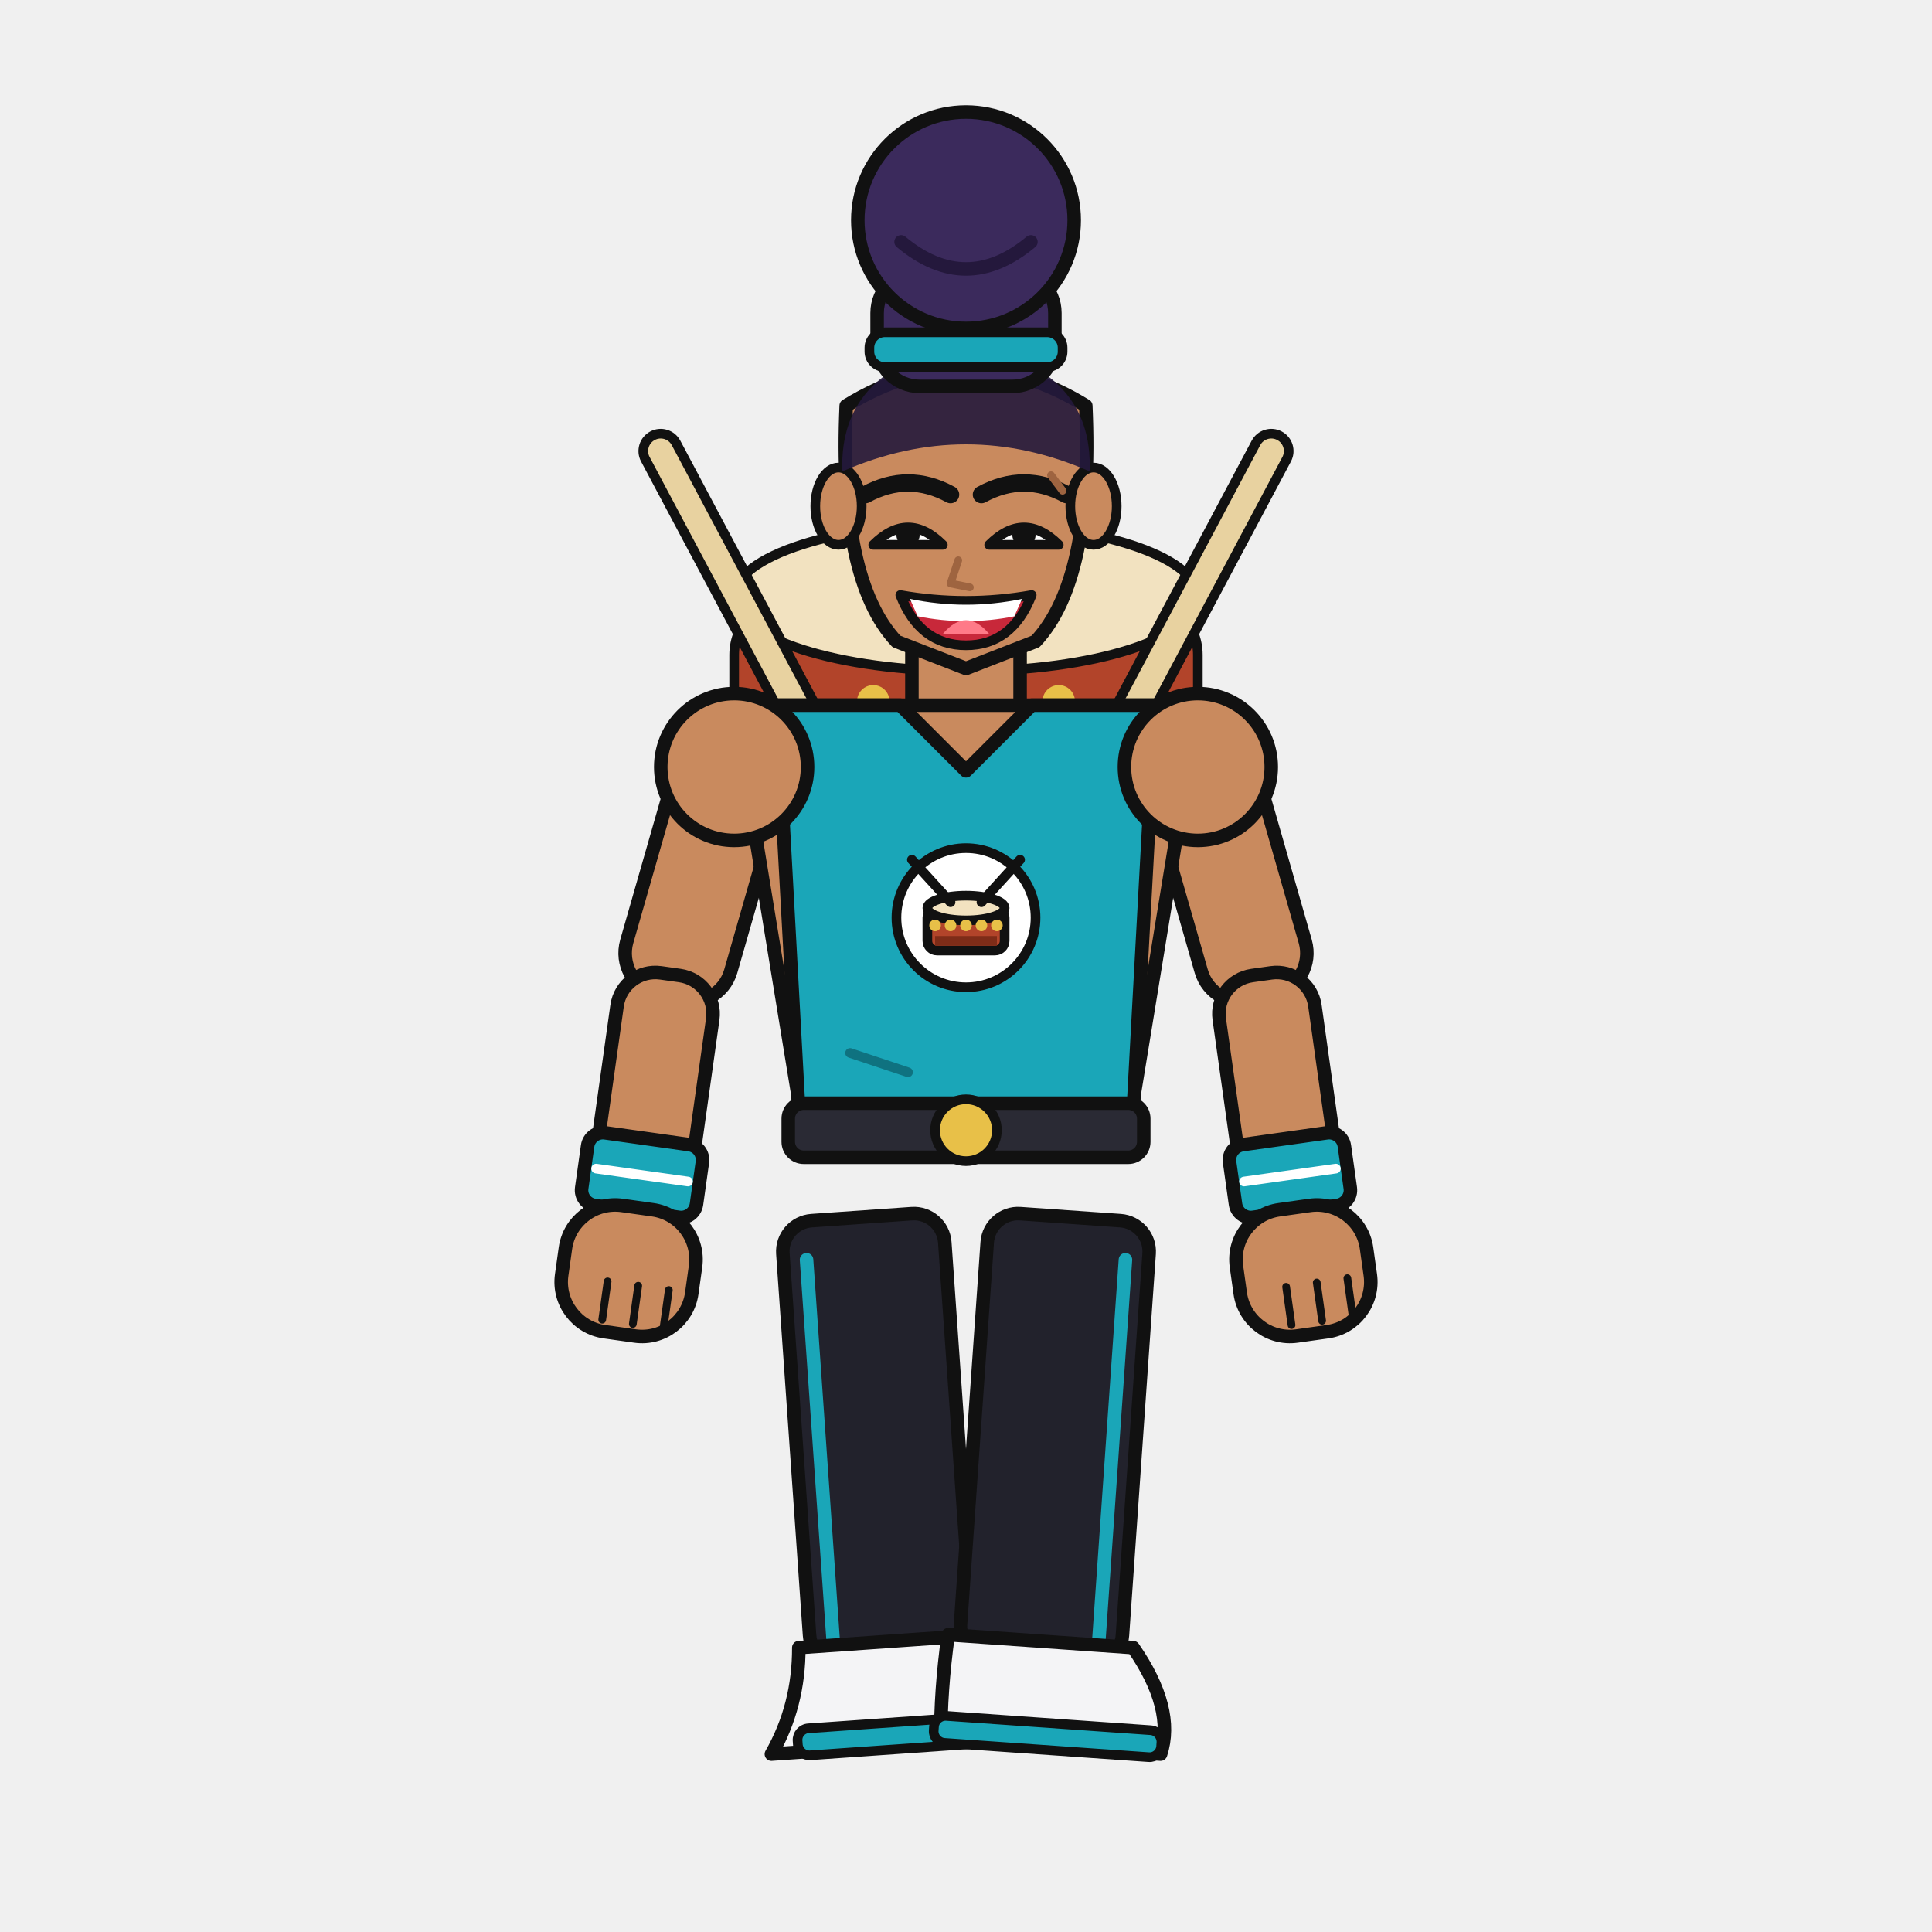
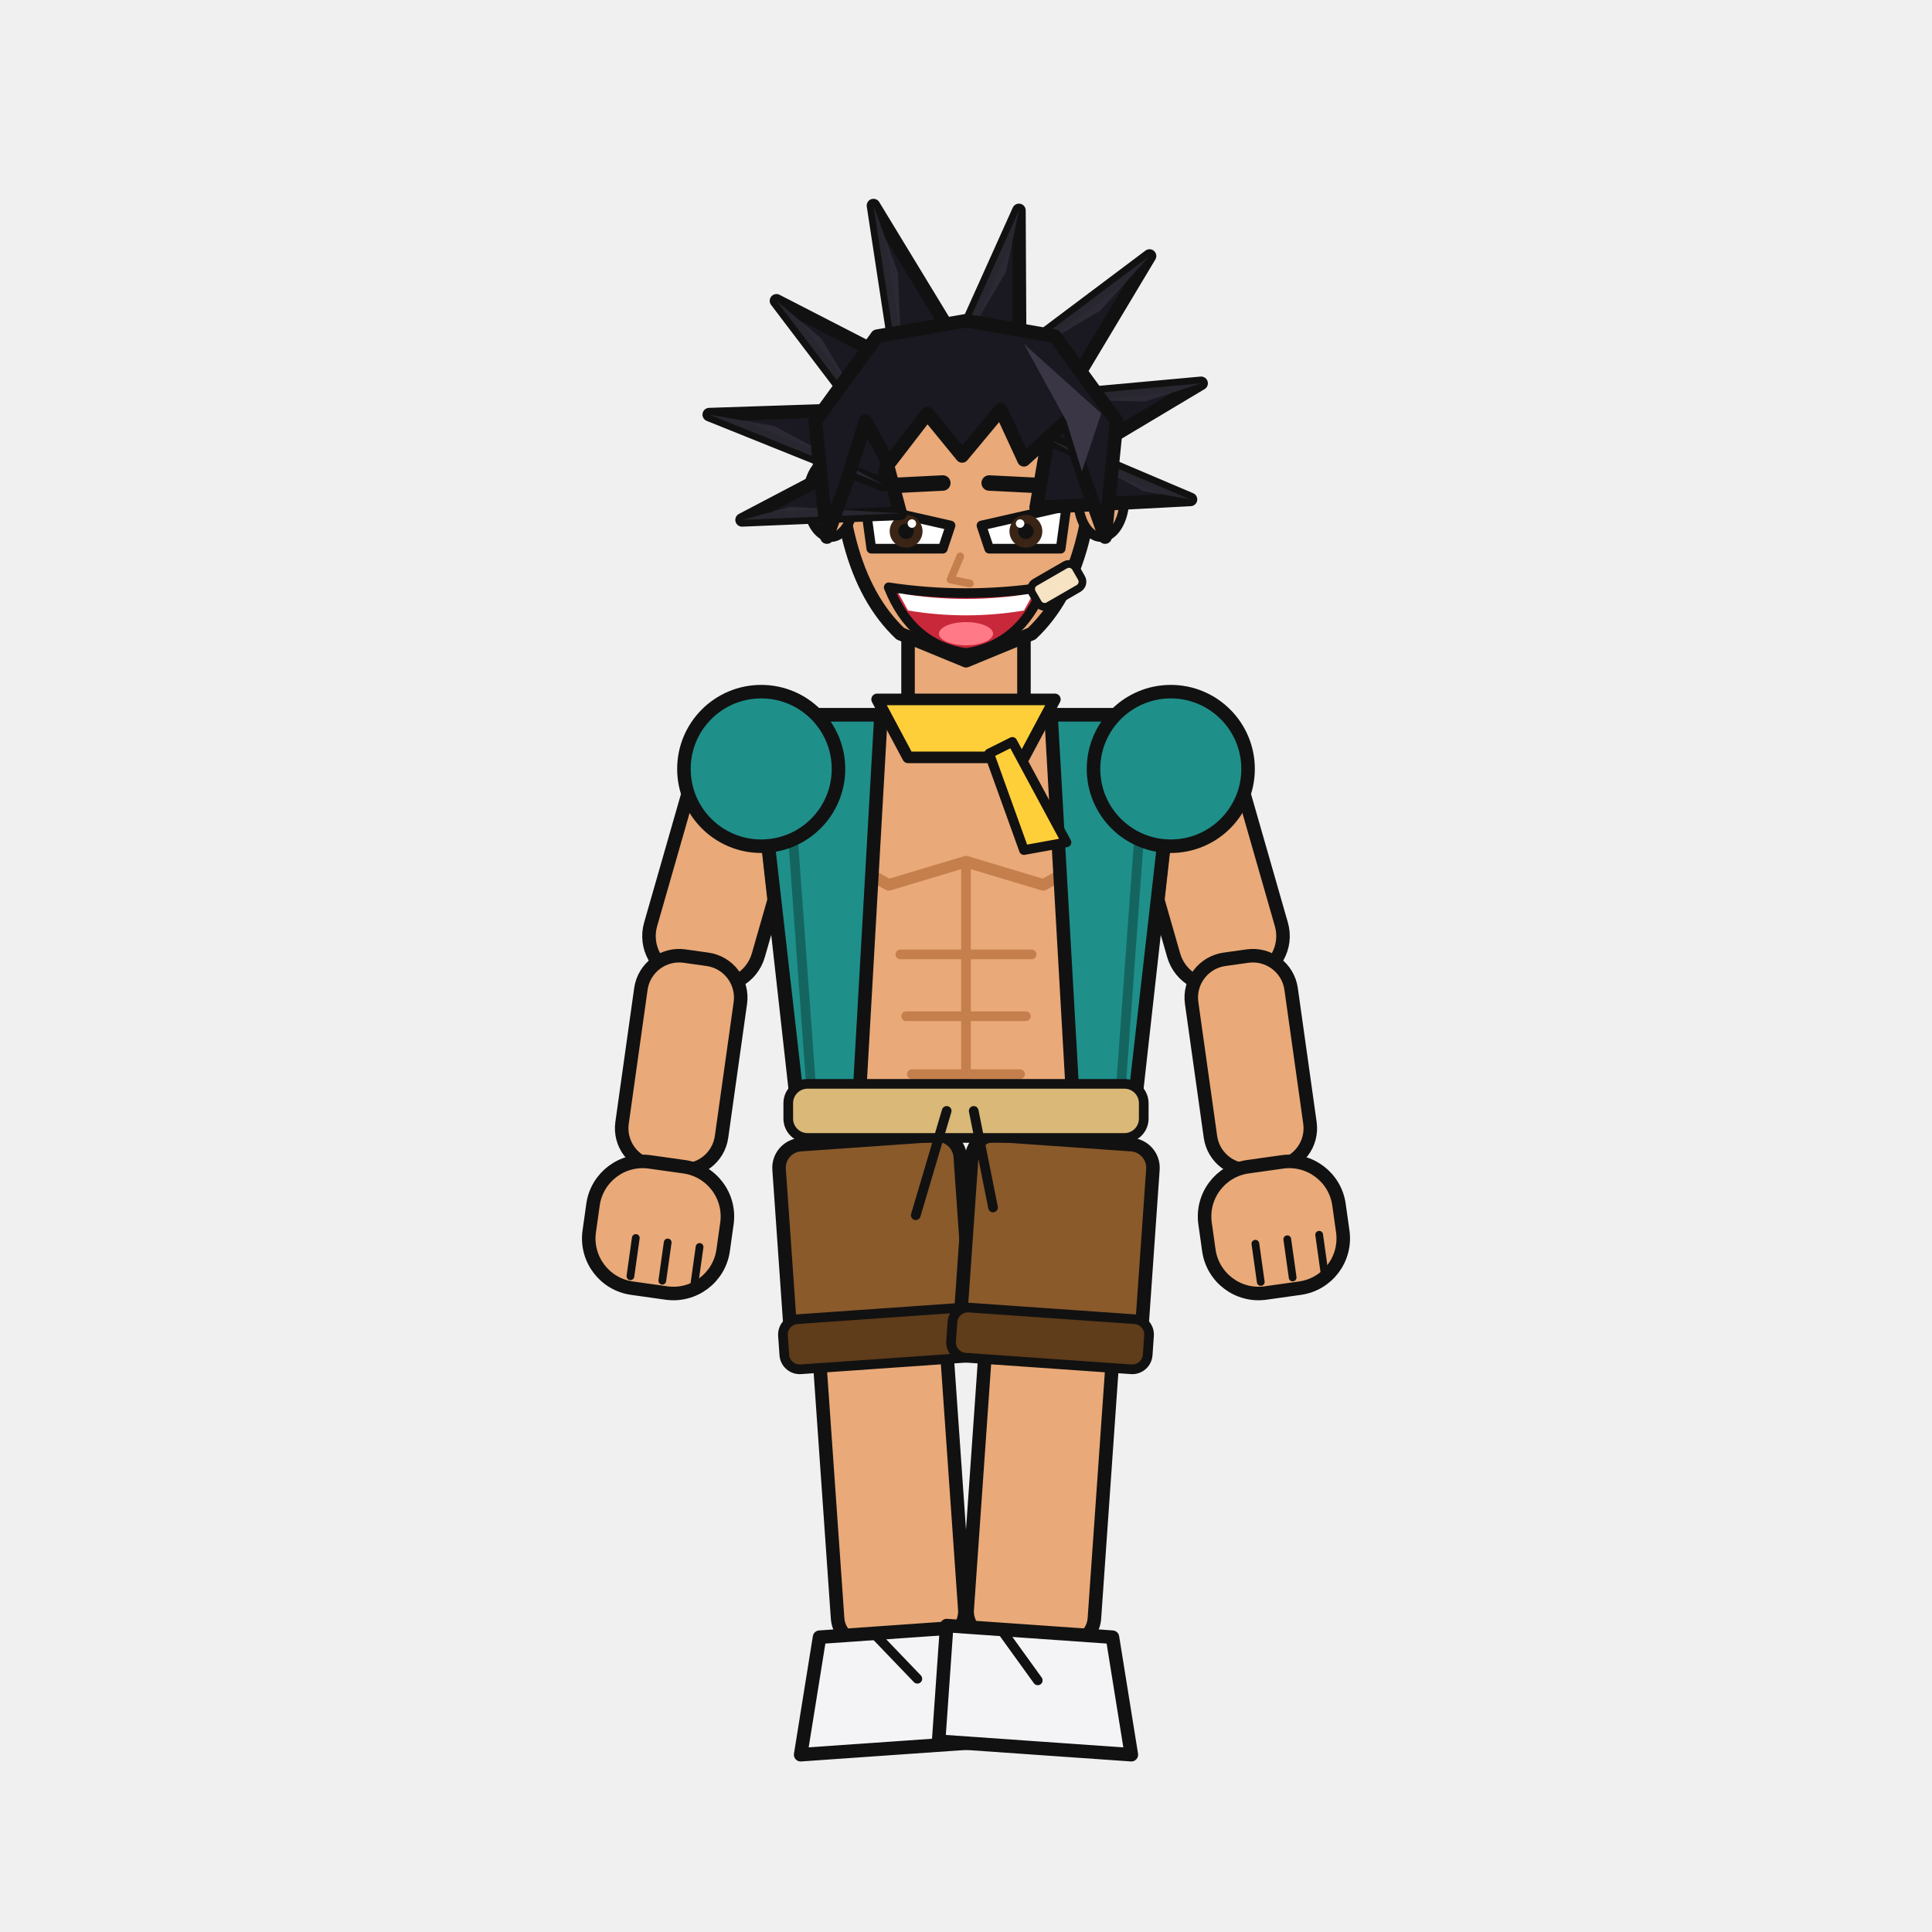
<svg xmlns="http://www.w3.org/2000/svg" viewBox="-200 0 1000 1000" width="1000" height="1000">
-   <g transform="rotate(0 300 375)">
-     <rect x="180" y="309.0" width="240" height="132.0" rx="30.0" fill="#b2442a" stroke="#111" stroke-width="5" stroke-linejoin="round" stroke-linecap="round" />
-     <ellipse cx="300" cy="309.0" rx="120" ry="38.4" fill="#f2e2c0" stroke="#111" stroke-width="5" stroke-linejoin="round" stroke-linecap="round" />
-     <circle cx="204.0" cy="363.0" r="8.4" fill="#e8c048" />
-     <circle cx="252.0" cy="363.0" r="8.4" fill="#e8c048" />
-     <circle cx="300.0" cy="363.0" r="8.4" fill="#e8c048" />
-     <circle cx="348.0" cy="363.0" r="8.4" fill="#e8c048" />
-     <circle cx="396.0" cy="363.0" r="8.4" fill="#e8c048" />
-     <path d="M204.0,411.0 L396.0,411.0" stroke="#7e2c18" stroke-width="5" />
+   <g transform="rotate(-4 250 600)">
+     <rect x="217.0" y="640" width="66" height="210" rx="14" fill="#e9a978" stroke="#111" stroke-width="7" stroke-linejoin="round" stroke-linecap="round" />
+     <path d="M207.0,845 L293.0,845 L293.0,905 L193.0,905 Z" fill="#f4f4f6" stroke="#111" stroke-width="7" stroke-linejoin="round" stroke-linecap="round" />
+     <polyline points="236,846 256,870" fill="none" stroke="#111" stroke-width="5" stroke-linecap="round" stroke-linejoin="round" />
+     <rect x="203.0" y="590" width="94" height="110" rx="12" fill="#8a5a2b" stroke="#111" stroke-width="7" stroke-linejoin="round" stroke-linecap="round" />
+     <rect x="199.0" y="680" width="102" height="26" rx="8" fill="#5f3c1a" stroke="#111" stroke-width="5" stroke-linejoin="round" stroke-linecap="round" />
  </g>
-   <rect x="171" y="215" width="18" height="190" rx="9" fill="#e8d2a0" stroke="#111" stroke-width="5" stroke-linejoin="round" stroke-linecap="round" transform="rotate(-28 180 305)" />
-   <rect x="411" y="215" width="18" height="190" rx="9" fill="#e8d2a0" stroke="#111" stroke-width="5" stroke-linejoin="round" stroke-linecap="round" transform="rotate(28 420 305)" />
-   <g transform="rotate(-4 246 630)">
-     <rect x="204.0" y="630" width="84" height="230" rx="16" fill="#22222c" stroke="#111" stroke-width="7" stroke-linejoin="round" stroke-linecap="round" />
-     <polyline points="216.0,650 216.0,850" fill="none" stroke="#1aa6b8" stroke-width="7" stroke-linecap="round" stroke-linejoin="round" />
-     <path d="M198.0,850 L294.0,850 Q296.0,880 294.0,904 L180.0,904 Q196.0,880 198.0,850 Z" fill="#f4f4f6" stroke="#111" stroke-width="7" stroke-linejoin="round" stroke-linecap="round" />
-     <rect x="194.0" y="892" width="118" height="14" rx="6" fill="#1aa6b8" stroke="#111" stroke-width="5" stroke-linejoin="round" stroke-linecap="round" />
+   <g transform="rotate(4 350 600)">
+     <rect x="317.0" y="640" width="66" height="210" rx="14" fill="#e9a978" stroke="#111" stroke-width="7" stroke-linejoin="round" stroke-linecap="round" />
+     <path d="M307.0,845 L393.0,845 L407.0,905 L307.0,905 Z" fill="#f4f4f6" stroke="#111" stroke-width="7" stroke-linejoin="round" stroke-linecap="round" />
+     <polyline points="336,846 356,870" fill="none" stroke="#111" stroke-width="5" stroke-linecap="round" stroke-linejoin="round" />
+     <rect x="303.0" y="590" width="94" height="110" rx="12" fill="#8a5a2b" stroke="#111" stroke-width="7" stroke-linejoin="round" stroke-linecap="round" />
+     <rect x="299.0" y="680" width="102" height="26" rx="8" fill="#5f3c1a" stroke="#111" stroke-width="5" stroke-linejoin="round" stroke-linecap="round" />
  </g>
-   <g transform="rotate(4 354 630)">
-     <rect x="312.0" y="630" width="84" height="230" rx="16" fill="#22222c" stroke="#111" stroke-width="7" stroke-linejoin="round" stroke-linecap="round" />
-     <polyline points="384.0,650 384.0,850" fill="none" stroke="#1aa6b8" stroke-width="7" stroke-linecap="round" stroke-linejoin="round" />
-     <path d="M306.0,850 L402.0,850 Q426.0,880 420.0,904 L306.0,904 Q304.0,880 306.0,850 Z" fill="#f4f4f6" stroke="#111" stroke-width="7" stroke-linejoin="round" stroke-linecap="round" />
-     <rect x="302.0" y="892" width="118" height="14" rx="6" fill="#1aa6b8" stroke="#111" stroke-width="5" stroke-linejoin="round" stroke-linecap="round" />
-   </g>
-   <g transform="rotate(16 180 395)">
-     <rect x="152.0" y="395" width="56" height="126" rx="22" fill="#c98a5e" stroke="#111" stroke-width="7" stroke-linejoin="round" stroke-linecap="round" />
-     <g transform="rotate(-8 180 521)">
-       <rect x="155.0" y="509" width="50" height="124" rx="20" fill="#c98a5e" stroke="#111" stroke-width="7" stroke-linejoin="round" stroke-linecap="round" />
-       <rect x="150.0" y="595" width="60" height="38" rx="8" fill="#1aa6b8" stroke="#111" stroke-width="7" stroke-linejoin="round" stroke-linecap="round" />
-       <polyline points="156.0,614 204.0,614" fill="none" stroke="#fff" stroke-width="5" stroke-linecap="round" stroke-linejoin="round" />
-       <rect x="146.0" y="631" width="68" height="66" rx="26" fill="#c98a5e" stroke="#111" stroke-width="7" stroke-linejoin="round" stroke-linecap="round" />
-       <polyline points="170.0,671 170.0,691" fill="none" stroke="#111" stroke-width="4" stroke-linecap="round" stroke-linejoin="round" />
-       <polyline points="186.0,671 186.0,691" fill="none" stroke="#111" stroke-width="4" stroke-linecap="round" stroke-linejoin="round" />
-       <polyline points="202.0,671 202.0,691" fill="none" stroke="#111" stroke-width="4" stroke-linecap="round" stroke-linejoin="round" />
+   <g transform="rotate(16 190 398)">
+     <rect x="161.0" y="398" width="58" height="114" rx="22" fill="#e9a978" stroke="#111" stroke-width="7" stroke-linejoin="round" stroke-linecap="round" />
+     <g transform="rotate(-8 190 512)">
+       <rect x="164.0" y="500" width="52" height="110" rx="20" fill="#e9a978" stroke="#111" stroke-width="7" stroke-linejoin="round" stroke-linecap="round" />
+       <rect x="155.0" y="608" width="70" height="66" rx="26" fill="#e9a978" stroke="#111" stroke-width="7" stroke-linejoin="round" stroke-linecap="round" />
+       <polyline points="179.333,648 179.333,668" fill="none" stroke="#111" stroke-width="4" stroke-linecap="round" stroke-linejoin="round" />
+       <polyline points="196.0,648 196.0,668" fill="none" stroke="#111" stroke-width="4" stroke-linecap="round" stroke-linejoin="round" />
+       <polyline points="212.667,648 212.667,668" fill="none" stroke="#111" stroke-width="4" stroke-linecap="round" stroke-linejoin="round" />
    </g>
  </g>
-   <g transform="rotate(-16 420 395)">
-     <rect x="392.0" y="395" width="56" height="126" rx="22" fill="#c98a5e" stroke="#111" stroke-width="7" stroke-linejoin="round" stroke-linecap="round" />
-     <g transform="rotate(8 420 521)">
-       <rect x="395.0" y="509" width="50" height="124" rx="20" fill="#c98a5e" stroke="#111" stroke-width="7" stroke-linejoin="round" stroke-linecap="round" />
-       <rect x="390.0" y="595" width="60" height="38" rx="8" fill="#1aa6b8" stroke="#111" stroke-width="7" stroke-linejoin="round" stroke-linecap="round" />
-       <polyline points="396.0,614 444.0,614" fill="none" stroke="#fff" stroke-width="5" stroke-linecap="round" stroke-linejoin="round" />
-       <rect x="386.0" y="631" width="68" height="66" rx="26" fill="#c98a5e" stroke="#111" stroke-width="7" stroke-linejoin="round" stroke-linecap="round" />
-       <polyline points="410.0,671 410.0,691" fill="none" stroke="#111" stroke-width="4" stroke-linecap="round" stroke-linejoin="round" />
-       <polyline points="426.0,671 426.0,691" fill="none" stroke="#111" stroke-width="4" stroke-linecap="round" stroke-linejoin="round" />
-       <polyline points="442.0,671 442.0,691" fill="none" stroke="#111" stroke-width="4" stroke-linecap="round" stroke-linejoin="round" />
+   <g transform="rotate(-16 410 398)">
+     <rect x="381.0" y="398" width="58" height="114" rx="22" fill="#e9a978" stroke="#111" stroke-width="7" stroke-linejoin="round" stroke-linecap="round" />
+     <g transform="rotate(8 410 512)">
+       <rect x="384.0" y="500" width="52" height="110" rx="20" fill="#e9a978" stroke="#111" stroke-width="7" stroke-linejoin="round" stroke-linecap="round" />
+       <rect x="375.0" y="608" width="70" height="66" rx="26" fill="#e9a978" stroke="#111" stroke-width="7" stroke-linejoin="round" stroke-linecap="round" />
+       <polyline points="399.333,648 399.333,668" fill="none" stroke="#111" stroke-width="4" stroke-linecap="round" stroke-linejoin="round" />
+       <polyline points="416.0,648 416.0,668" fill="none" stroke="#111" stroke-width="4" stroke-linecap="round" stroke-linejoin="round" />
+       <polyline points="432.667,648 432.667,668" fill="none" stroke="#111" stroke-width="4" stroke-linecap="round" stroke-linejoin="round" />
    </g>
  </g>
-   <rect x="272" y="300" width="56" height="80" rx="10" fill="#c98a5e" stroke="#111" stroke-width="7" stroke-linejoin="round" stroke-linecap="round" />
-   <polygon points="180.0,365.0 420.0,365.0 384.0,585.0 216.0,585.0" fill="#c98a5e" stroke="#111" stroke-width="7" stroke-linejoin="round" stroke-linecap="round" />
-   <polygon points="202.0,365.0 266.0,365.0 300.0,399.0 334.0,365.0 398.0,365.0 386.0,585.0 214.0,585.0" fill="#1aa6b8" stroke="#111" stroke-width="7" stroke-linejoin="round" stroke-linecap="round" />
-   <circle cx="300" cy="475" r="36" fill="#fff" stroke="#111" stroke-width="5" stroke-linejoin="round" stroke-linecap="round" />
-   <g transform="rotate(0 300 481)">
-     <rect x="280" y="470.0" width="40" height="22.0" rx="5.0" fill="#b2442a" stroke="#111" stroke-width="5" stroke-linejoin="round" stroke-linecap="round" />
-     <ellipse cx="300" cy="470.0" rx="20" ry="6.4" fill="#f2e2c0" stroke="#111" stroke-width="5" stroke-linejoin="round" stroke-linecap="round" />
-     <circle cx="284.0" cy="479.0" r="3" fill="#e8c048" />
-     <circle cx="292.0" cy="479.0" r="3" fill="#e8c048" />
-     <circle cx="300.0" cy="479.0" r="3" fill="#e8c048" />
-     <circle cx="308.0" cy="479.0" r="3" fill="#e8c048" />
-     <circle cx="316.0" cy="479.0" r="3" fill="#e8c048" />
-     <path d="M284.0,487.0 L316.0,487.0" stroke="#7e2c18" stroke-width="5" />
-   </g>
-   <polyline points="272,445 292,467" fill="none" stroke="#111" stroke-width="5" stroke-linecap="round" stroke-linejoin="round" />
-   <polyline points="328,445 308,467" fill="none" stroke="#111" stroke-width="5" stroke-linecap="round" stroke-linejoin="round" />
-   <polyline points="240,545 270,555" fill="none" stroke="#0f7280" stroke-width="5" stroke-linecap="round" stroke-linejoin="round" />
-   <rect x="208" y="571" width="184" height="28" rx="8" fill="#2a2a34" stroke="#111" stroke-width="7" stroke-linejoin="round" stroke-linecap="round" />
-   <circle cx="300" cy="585" r="16" fill="#e8c048" stroke="#111" stroke-width="5" stroke-linejoin="round" stroke-linecap="round" />
-   <circle cx="180" cy="397" r="38" fill="#c98a5e" stroke="#111" stroke-width="7" stroke-linejoin="round" stroke-linecap="round" />
-   <circle cx="420" cy="397" r="38" fill="#c98a5e" stroke="#111" stroke-width="7" stroke-linejoin="round" stroke-linecap="round" />
-   <path d="M238,210 Q234,300 264,332 L300,346 L336,332 Q366,300 362,210 Q300,172 238,210 Z" fill="#c98a5e" stroke="#111" stroke-width="7" stroke-linejoin="round" stroke-linecap="round" />
-   <ellipse cx="234" cy="262" rx="12" ry="20" fill="#c98a5e" stroke="#111" stroke-width="5" stroke-linejoin="round" stroke-linecap="round" />
-   <ellipse cx="366" cy="262" rx="12" ry="20" fill="#c98a5e" stroke="#111" stroke-width="5" stroke-linejoin="round" stroke-linecap="round" />
-   <path d="M236,244 Q234,190 300,178 Q366,190 364,244 Q300,216 236,244 Z" fill="#24183c" opacity=".9" />
-   <rect x="254" y="140" width="92" height="60" rx="22" fill="#3b2a5c" stroke="#111" stroke-width="7" stroke-linejoin="round" stroke-linecap="round" />
-   <circle cx="300" cy="114" r="56" fill="#3b2a5c" stroke="#111" stroke-width="7" stroke-linejoin="round" stroke-linecap="round" />
-   <path d="M266.4,125.2 Q300,153.2 333.6,125.2" fill="none" stroke="#24183c" stroke-width="7" stroke-linecap="round" />
-   <rect x="250" y="172" width="100" height="18" rx="8" fill="#1aa6b8" stroke="#111" stroke-width="5" stroke-linejoin="round" stroke-linecap="round" />
-   <path d="M252,282 Q270,264 288,282 Z" fill="#fff" stroke="#111" stroke-width="5" stroke-linejoin="round" stroke-linecap="round" />
-   <circle cx="270" cy="277" r="6" fill="#111" />
-   <path d="M248,256 Q270,244 292,256" fill="none" stroke="#111" stroke-width="9" stroke-linecap="round" />
-   <path d="M312,282 Q330,264 348,282 Z" fill="#fff" stroke="#111" stroke-width="5" stroke-linejoin="round" stroke-linecap="round" />
-   <circle cx="330" cy="277" r="6" fill="#111" />
-   <path d="M308,256 Q330,244 352,256" fill="none" stroke="#111" stroke-width="9" stroke-linecap="round" />
-   <path d="M266,308 Q300,314 334,308 Q323.8,334 300,334 Q276.2,334 266,308 Z" fill="#c8283a" stroke="#111" stroke-width="5" stroke-linejoin="round" stroke-linecap="round" />
-   <path d="M271,310 Q300,316 329,310 L325,319 Q300,324 275,319 Z" fill="#fff" />
-   <path d="M288.1,328 Q300,314 311.9,328" fill="#ff7a88" />
-   <polyline points="344,246 350,254" fill="none" stroke="#9e6440" stroke-width="4" stroke-linecap="round" stroke-linejoin="round" />
-   <polyline points="296,290 292,302 302,304" fill="none" stroke="#9e6440" stroke-width="4" stroke-linecap="round" stroke-linejoin="round" />
+   <rect x="270" y="310" width="60" height="72" rx="10" fill="#e9a978" stroke="#111" stroke-width="7" stroke-linejoin="round" stroke-linecap="round" />
+   <polygon points="190.0,370.0 410.0,370.0 386.0,585.0 214.0,585.0" fill="#e9a978" stroke="#111" stroke-width="7" stroke-linejoin="round" stroke-linecap="round" />
+   <polyline points="220,436 260,458 300,446 340,458 380,436" fill="none" stroke="#c47f4d" stroke-width="6" stroke-linecap="round" stroke-linejoin="round" />
+   <polyline points="300,450 300,570" fill="none" stroke="#c47f4d" stroke-width="5" stroke-linecap="round" stroke-linejoin="round" />
+   <polyline points="266,494 334,494" fill="none" stroke="#c47f4d" stroke-width="5" stroke-linecap="round" stroke-linejoin="round" />
+   <polyline points="269,526 331,526" fill="none" stroke="#c47f4d" stroke-width="5" stroke-linecap="round" stroke-linejoin="round" />
+   <polyline points="272,556 328,556" fill="none" stroke="#c47f4d" stroke-width="5" stroke-linecap="round" stroke-linejoin="round" />
+   <polygon points="190.0,370.0 256.0,370.0 244.0,581.0 214.0,581.0" fill="#1f8f8a" stroke="#111" stroke-width="7" stroke-linejoin="round" stroke-linecap="round" />
+   <polyline points="208,400 220,565" fill="none" stroke="#146560" stroke-width="5" stroke-linecap="round" stroke-linejoin="round" />
+   <polygon points="410.0,370.0 344.0,370.0 356.0,581.0 386.0,581.0" fill="#1f8f8a" stroke="#111" stroke-width="7" stroke-linejoin="round" stroke-linecap="round" />
+   <polyline points="392,400 380,565" fill="none" stroke="#146560" stroke-width="5" stroke-linecap="round" stroke-linejoin="round" />
+   <rect x="208" y="561" width="184" height="28" rx="10" fill="#d9b878" stroke="#111" stroke-width="5" stroke-linejoin="round" stroke-linecap="round" />
+   <polyline points="290,575 274,629" fill="none" stroke="#111" stroke-width="5" stroke-linecap="round" stroke-linejoin="round" />
+   <polyline points="304,575 314,625" fill="none" stroke="#111" stroke-width="5" stroke-linecap="round" stroke-linejoin="round" />
+   <polygon points="254.0,362.0 346.0,362.0 330.0,392.0 270.0,392.0" fill="#ffcf3a" stroke="#111" stroke-width="6" stroke-linejoin="round" stroke-linecap="round" />
+   <polygon points="324.0,384.0 352.0,436.0 330.0,440.0 312.0,390.0" fill="#ffcf3a" stroke="#111" stroke-width="5" stroke-linejoin="round" stroke-linecap="round" />
+   <circle cx="194" cy="398" r="40" fill="#1f8f8a" stroke="#111" stroke-width="7" stroke-linejoin="round" stroke-linecap="round" />
+   <circle cx="406" cy="398" r="40" fill="#1f8f8a" stroke="#111" stroke-width="7" stroke-linejoin="round" stroke-linecap="round" />
+   <path d="M234,208 Q230,294 266,328 L300,342 L334,328 Q370,294 366,208 Q300,168 234,208 Z" fill="#e9a978" stroke="#111" stroke-width="7" stroke-linejoin="round" stroke-linecap="round" />
+   <ellipse cx="230" cy="258" rx="12" ry="20" fill="#e9a978" stroke="#111" stroke-width="5" stroke-linejoin="round" stroke-linecap="round" />
+   <ellipse cx="370" cy="258" rx="12" ry="20" fill="#e9a978" stroke="#111" stroke-width="5" stroke-linejoin="round" stroke-linecap="round" />
+   <polygon points="292.0,272.0 248.0,262.0 251.0,284.0 288.0,284.0" fill="#fff" stroke="#111" stroke-width="5" stroke-linejoin="round" stroke-linecap="round" />
+   <circle cx="269" cy="275" r="8.5" fill="#3a2415" />
+   <circle cx="269" cy="275" r="4" fill="#111" />
+   <circle cx="272" cy="271" r="2.2" fill="#fff" />
+   <polygon points="308.0,272.0 352.0,262.0 349.0,284.0 312.0,284.0" fill="#fff" stroke="#111" stroke-width="5" stroke-linejoin="round" stroke-linecap="round" />
+   <circle cx="331" cy="275" r="8.5" fill="#3a2415" />
+   <circle cx="331" cy="275" r="4" fill="#111" />
+   <circle cx="328" cy="271" r="2.2" fill="#fff" />
+   <polyline points="248,252 288,250" fill="none" stroke="#111" stroke-width="8" stroke-linecap="round" stroke-linejoin="round" />
+   <polyline points="352,252 312,250" fill="none" stroke="#111" stroke-width="8" stroke-linecap="round" stroke-linejoin="round" />
+   <path d="M260,304 Q300,310 340,304 Q328.0,334 300,338 Q272.0,334 260,304 Z" fill="#c8283a" stroke="#111" stroke-width="5" stroke-linejoin="round" stroke-linecap="round" />
+   <path d="M265,307 Q300,313 335,307 L330,316 Q300,321 270,316 Z" fill="#fff" />
+   <ellipse cx="300" cy="328" rx="14.0" ry="6" fill="#ff7a86" />
+   <polyline points="340,308 352,298" fill="none" stroke="#c47f4d" stroke-width="4" stroke-linecap="round" stroke-linejoin="round" />
+   <rect x="334" y="296" width="26" height="14" rx="4" fill="#f6e3c4" stroke="#111" stroke-width="4" stroke-linejoin="round" stroke-linecap="round" transform="rotate(-30 347 303)" />
+   <polyline points="297,288 292,300 302,302" fill="none" stroke="#c47f4d" stroke-width="4" stroke-linecap="round" stroke-linejoin="round" />
+   <polygon points="256.7,231.0 184.1,269.1 266.0,265.7" fill="#1a1820" stroke="#111" stroke-width="7" stroke-linejoin="round" stroke-linecap="round" />
+   <polygon points="209.2,262.3 184.1,269.1 266.0,265.7" fill="#3a3646" opacity=".55" />
+   <polygon points="264.1,211.4 167.1,214.6 257.1,250.8" fill="#1a1820" stroke="#111" stroke-width="7" stroke-linejoin="round" stroke-linecap="round" />
+   <polygon points="200.8,220.5 167.1,214.6 257.1,250.8" fill="#3a3646" opacity=".55" />
+   <polygon points="282.2,197.0 201.9,155.7 256.5,227.6" fill="#1a1820" stroke="#111" stroke-width="7" stroke-linejoin="round" stroke-linecap="round" />
+   <polygon points="225.2,175.3 201.9,155.7 256.5,227.6" fill="#3a3646" opacity=".55" />
+   <polygon points="305.1,193.6 252.1,106.4 267.5,207.3" fill="#1a1820" stroke="#111" stroke-width="7" stroke-linejoin="round" stroke-linecap="round" />
+   <polygon points="264.8,141.2 252.1,106.4 267.5,207.3" fill="#3a3646" opacity=".55" />
+   <polygon points="327.9,203.0 327.4,108.9 288.8,194.7" fill="#1a1820" stroke="#111" stroke-width="7" stroke-linejoin="round" stroke-linecap="round" />
+   <polygon points="320.7,140.8 327.4,108.9 288.8,194.7" fill="#3a3646" opacity=".55" />
+   <polygon points="341.6,221.7 395.0,132.5 311.9,194.9" fill="#1a1820" stroke="#111" stroke-width="7" stroke-linejoin="round" stroke-linecap="round" />
+   <polygon points="369.5,160.8 395.0,132.5 311.9,194.9" fill="#3a3646" opacity=".55" />
+   <polygon points="344.2,244.7 421.7,198.4 331.9,206.6" fill="#1a1820" stroke="#111" stroke-width="7" stroke-linejoin="round" stroke-linecap="round" />
+   <polygon points="392.8,207.8 421.7,198.4 331.9,206.6" fill="#3a3646" opacity=".55" />
+   <polygon points="336.3,262.7 416.2,258.5 342.5,227.2" fill="#1a1820" stroke="#111" stroke-width="7" stroke-linejoin="round" stroke-linecap="round" />
+   <polygon points="391.7,254.2 416.2,258.5 342.5,227.2" fill="#3a3646" opacity=".55" />
+   <polygon points="228.0,278.0 222.0,218.0 254.0,174.0 300.0,166.0 346.0,174.0 378.0,218.0 372.0,278.0 360.0,244.0 352.0,218.0 330.0,238.0 318.0,212.0 298.0,236.0 280.0,214.0 260.0,240.0 248.0,218.0 238.0,250.0" fill="#1a1820" stroke="#111" stroke-width="7" stroke-linejoin="round" stroke-linecap="round" />
+   <polygon points="330.0,178.0 370.0,214.0 360.0,244.0 352.0,218.0" fill="#3a3646" stroke="#111" stroke-width="0" stroke-linejoin="round" stroke-linecap="round" />
</svg>
